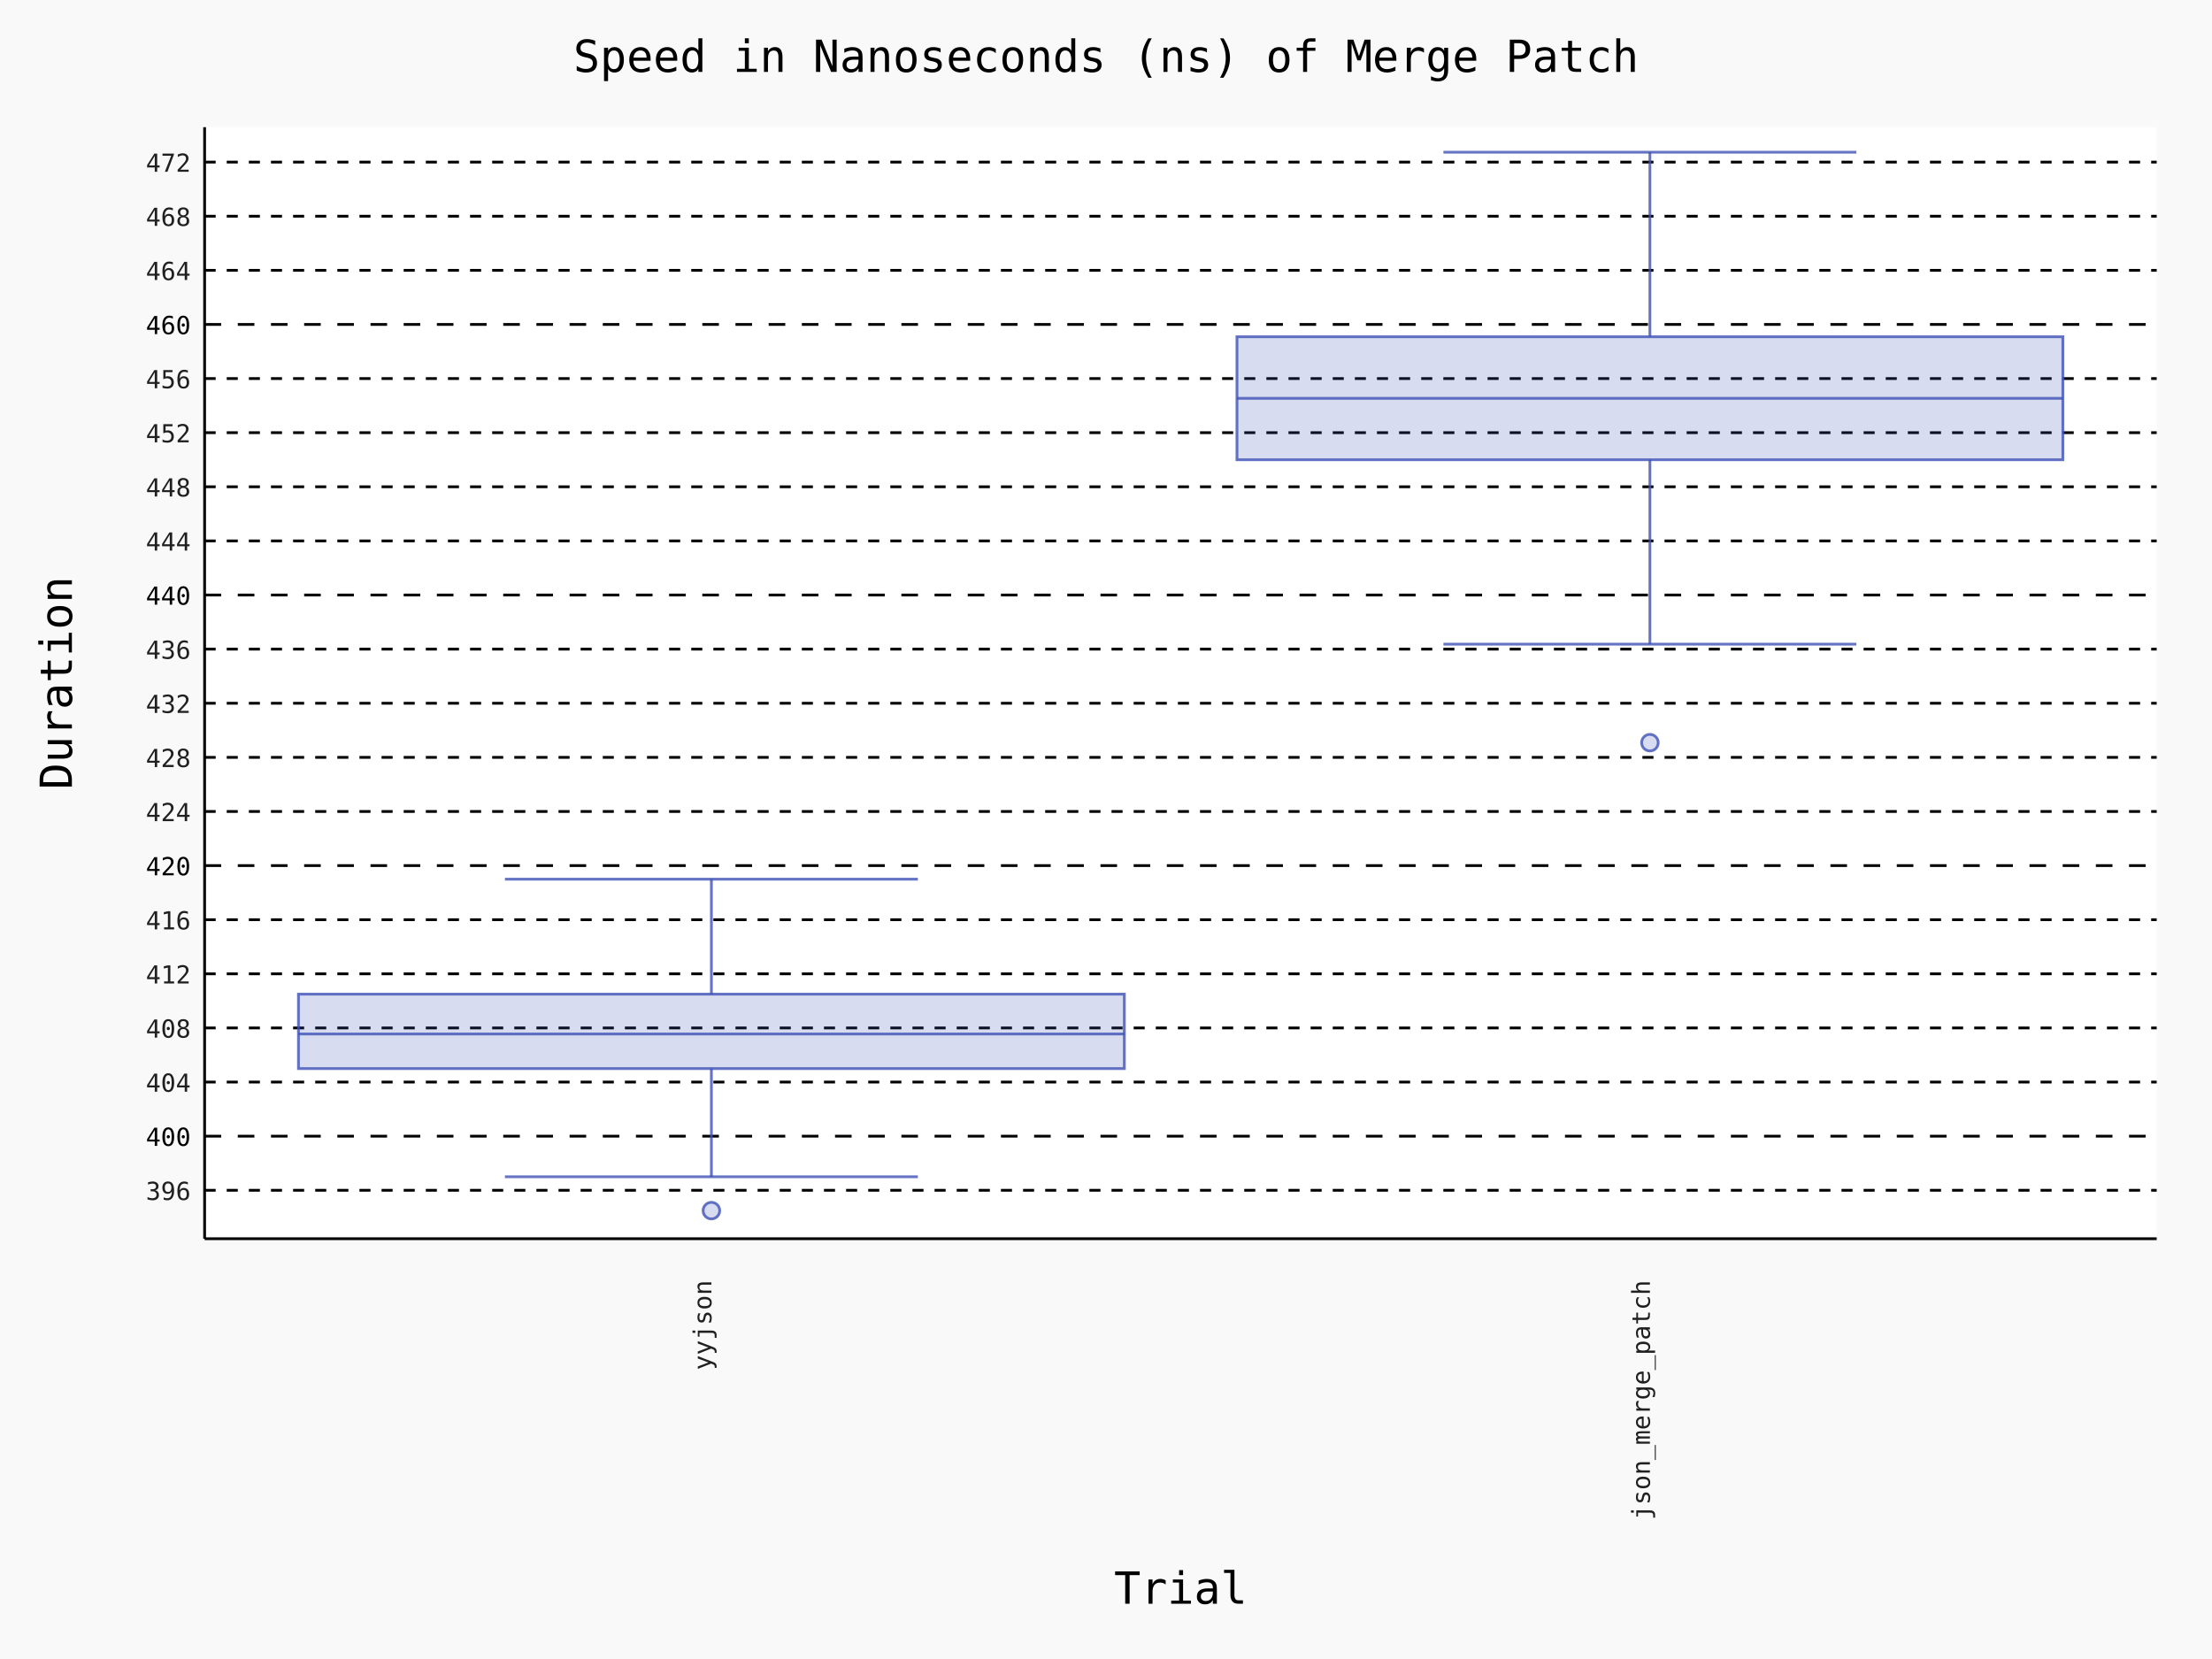
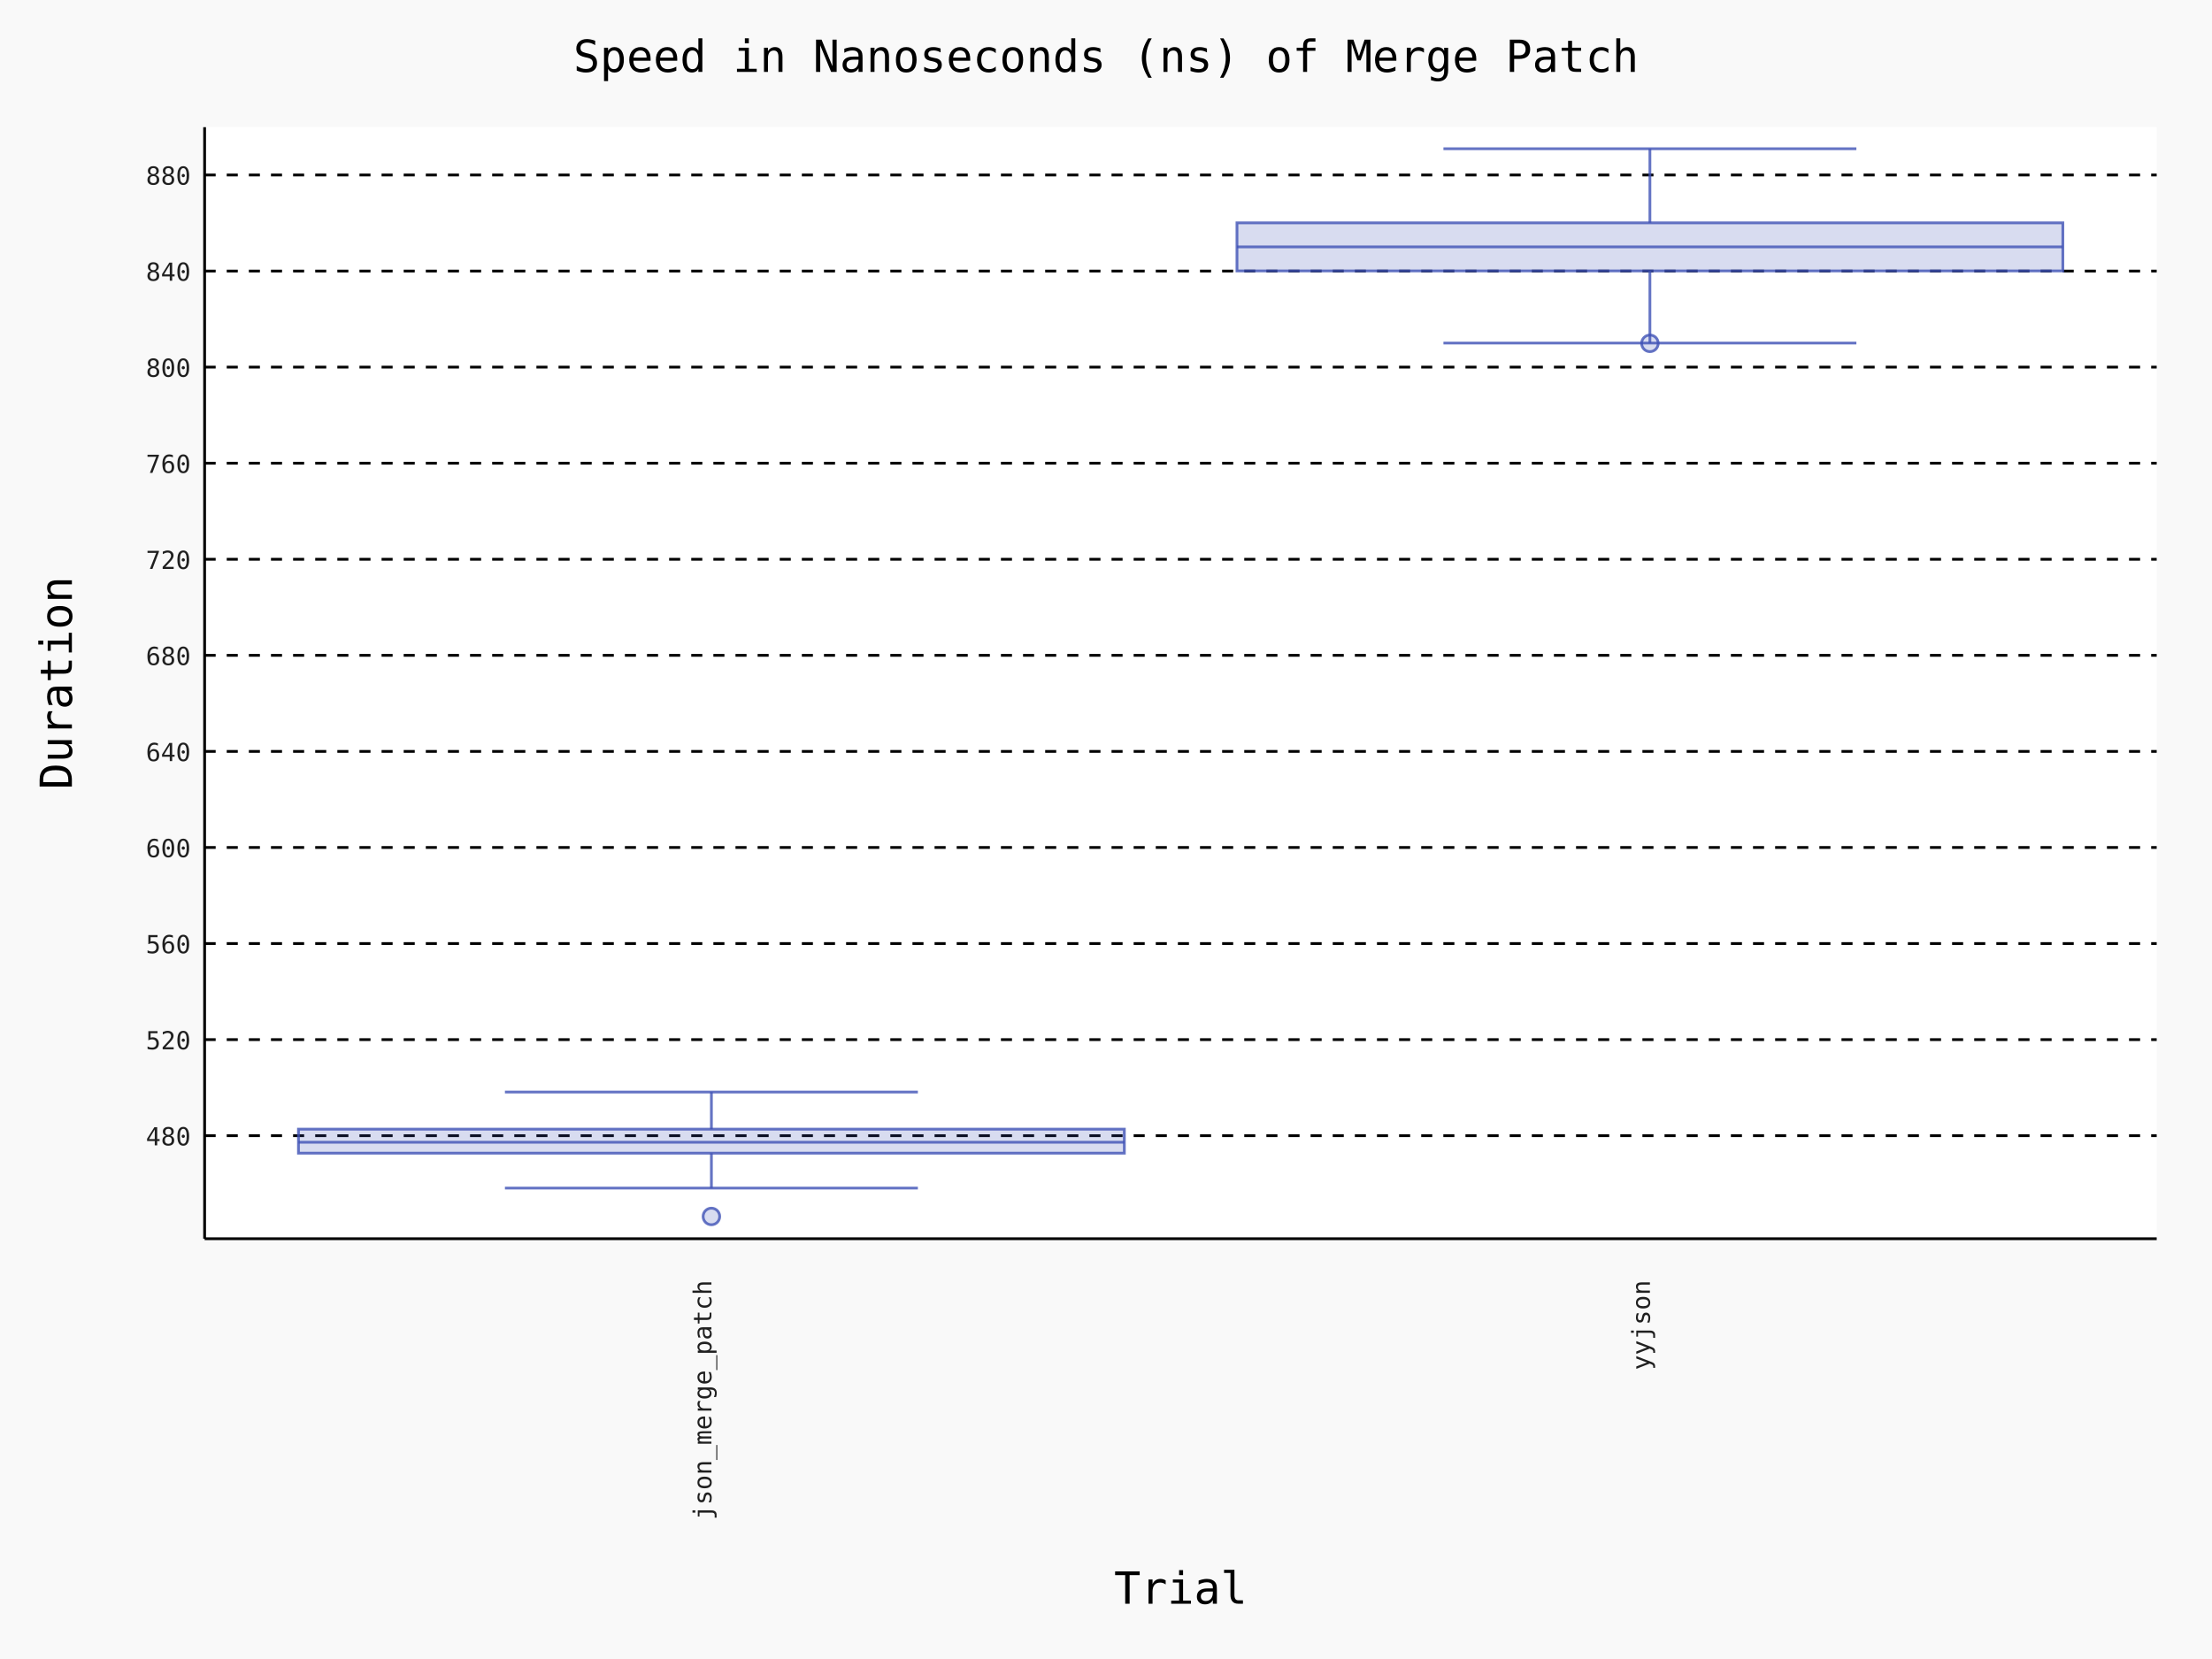
- <svg xmlns="http://www.w3.org/2000/svg" id="chart-7e6b71e2-dc42-4479-a045-0e84042b9ad6" class="pygal-chart" viewBox="0 0 800 600">
+ <svg xmlns="http://www.w3.org/2000/svg" id="chart-d5911bc0-d1b5-433d-a275-1acfb3cd4071" class="pygal-chart" viewBox="0 0 800 600">
  <defs>
-     <style type="text/css">#chart-7e6b71e2-dc42-4479-a045-0e84042b9ad6{-webkit-user-select:none;-webkit-font-smoothing:antialiased;font-family:Consolas,"Deja Vu Sans Mono","Bitstream Vera Sans Mono","Courier New",monospace}#chart-7e6b71e2-dc42-4479-a045-0e84042b9ad6 .title{font-family:Consolas,"Deja Vu Sans Mono","Bitstream Vera Sans Mono","Courier New",monospace;font-size:16px}#chart-7e6b71e2-dc42-4479-a045-0e84042b9ad6 .legends .legend text{font-family:Consolas,"Deja Vu Sans Mono","Bitstream Vera Sans Mono","Courier New",monospace;font-size:14px}#chart-7e6b71e2-dc42-4479-a045-0e84042b9ad6 .axis text{font-family:Consolas,"Deja Vu Sans Mono","Bitstream Vera Sans Mono","Courier New",monospace;font-size:10px}#chart-7e6b71e2-dc42-4479-a045-0e84042b9ad6 .axis text.major{font-family:Consolas,"Deja Vu Sans Mono","Bitstream Vera Sans Mono","Courier New",monospace;font-size:10px}#chart-7e6b71e2-dc42-4479-a045-0e84042b9ad6 .text-overlay text.value{font-family:Consolas,"Deja Vu Sans Mono","Bitstream Vera Sans Mono","Courier New",monospace;font-size:16px}#chart-7e6b71e2-dc42-4479-a045-0e84042b9ad6 .text-overlay text.label{font-family:Consolas,"Deja Vu Sans Mono","Bitstream Vera Sans Mono","Courier New",monospace;font-size:10px}#chart-7e6b71e2-dc42-4479-a045-0e84042b9ad6 .tooltip{font-family:Consolas,"Deja Vu Sans Mono","Bitstream Vera Sans Mono","Courier New",monospace;font-size:14px}#chart-7e6b71e2-dc42-4479-a045-0e84042b9ad6 text.no_data{font-family:Consolas,"Deja Vu Sans Mono","Bitstream Vera Sans Mono","Courier New",monospace;font-size:64px}
- #chart-7e6b71e2-dc42-4479-a045-0e84042b9ad6{background-color:rgba(249,249,249,1)}#chart-7e6b71e2-dc42-4479-a045-0e84042b9ad6 path,#chart-7e6b71e2-dc42-4479-a045-0e84042b9ad6 line,#chart-7e6b71e2-dc42-4479-a045-0e84042b9ad6 rect,#chart-7e6b71e2-dc42-4479-a045-0e84042b9ad6 circle{-webkit-transition:150ms;-moz-transition:150ms;transition:150ms}#chart-7e6b71e2-dc42-4479-a045-0e84042b9ad6 .graph &gt; .background{fill:rgba(249,249,249,1)}#chart-7e6b71e2-dc42-4479-a045-0e84042b9ad6 .plot &gt; .background{fill:rgba(255,255,255,1)}#chart-7e6b71e2-dc42-4479-a045-0e84042b9ad6 .graph{fill:rgba(0,0,0,.87)}#chart-7e6b71e2-dc42-4479-a045-0e84042b9ad6 text.no_data{fill:rgba(0,0,0,1)}#chart-7e6b71e2-dc42-4479-a045-0e84042b9ad6 .title{fill:rgba(0,0,0,1)}#chart-7e6b71e2-dc42-4479-a045-0e84042b9ad6 .legends .legend text{fill:rgba(0,0,0,.87)}#chart-7e6b71e2-dc42-4479-a045-0e84042b9ad6 .legends .legend:hover text{fill:rgba(0,0,0,1)}#chart-7e6b71e2-dc42-4479-a045-0e84042b9ad6 .axis .line{stroke:rgba(0,0,0,1)}#chart-7e6b71e2-dc42-4479-a045-0e84042b9ad6 .axis .guide.line{stroke:rgba(0,0,0,.54)}#chart-7e6b71e2-dc42-4479-a045-0e84042b9ad6 .axis .major.line{stroke:rgba(0,0,0,.87)}#chart-7e6b71e2-dc42-4479-a045-0e84042b9ad6 .axis text.major{fill:rgba(0,0,0,1)}#chart-7e6b71e2-dc42-4479-a045-0e84042b9ad6 .axis.y .guides:hover .guide.line,#chart-7e6b71e2-dc42-4479-a045-0e84042b9ad6 .line-graph .axis.x .guides:hover .guide.line,#chart-7e6b71e2-dc42-4479-a045-0e84042b9ad6 .stackedline-graph .axis.x .guides:hover .guide.line,#chart-7e6b71e2-dc42-4479-a045-0e84042b9ad6 .xy-graph .axis.x .guides:hover .guide.line{stroke:rgba(0,0,0,1)}#chart-7e6b71e2-dc42-4479-a045-0e84042b9ad6 .axis .guides:hover text{fill:rgba(0,0,0,1)}#chart-7e6b71e2-dc42-4479-a045-0e84042b9ad6 .reactive{fill-opacity:.7;stroke-opacity:.8;stroke-width:1}#chart-7e6b71e2-dc42-4479-a045-0e84042b9ad6 .ci{stroke:rgba(0,0,0,.87)}#chart-7e6b71e2-dc42-4479-a045-0e84042b9ad6 .reactive.active,#chart-7e6b71e2-dc42-4479-a045-0e84042b9ad6 .active .reactive{fill-opacity:.8;stroke-opacity:.9;stroke-width:4}#chart-7e6b71e2-dc42-4479-a045-0e84042b9ad6 .ci .reactive.active{stroke-width:1.5}#chart-7e6b71e2-dc42-4479-a045-0e84042b9ad6 .series text{fill:rgba(0,0,0,1)}#chart-7e6b71e2-dc42-4479-a045-0e84042b9ad6 .tooltip rect{fill:rgba(255,255,255,1);stroke:rgba(0,0,0,1);-webkit-transition:opacity 150ms;-moz-transition:opacity 150ms;transition:opacity 150ms}#chart-7e6b71e2-dc42-4479-a045-0e84042b9ad6 .tooltip .label{fill:rgba(0,0,0,.87)}#chart-7e6b71e2-dc42-4479-a045-0e84042b9ad6 .tooltip .label{fill:rgba(0,0,0,.87)}#chart-7e6b71e2-dc42-4479-a045-0e84042b9ad6 .tooltip .legend{font-size:.8em;fill:rgba(0,0,0,.54)}#chart-7e6b71e2-dc42-4479-a045-0e84042b9ad6 .tooltip .x_label{font-size:.6em;fill:rgba(0,0,0,1)}#chart-7e6b71e2-dc42-4479-a045-0e84042b9ad6 .tooltip .xlink{font-size:.5em;text-decoration:underline}#chart-7e6b71e2-dc42-4479-a045-0e84042b9ad6 .tooltip .value{font-size:1.5em}#chart-7e6b71e2-dc42-4479-a045-0e84042b9ad6 .bound{font-size:.5em}#chart-7e6b71e2-dc42-4479-a045-0e84042b9ad6 .max-value{font-size:.75em;fill:rgba(0,0,0,.54)}#chart-7e6b71e2-dc42-4479-a045-0e84042b9ad6 .map-element{fill:rgba(255,255,255,1);stroke:rgba(0,0,0,.54) !important}#chart-7e6b71e2-dc42-4479-a045-0e84042b9ad6 .map-element .reactive{fill-opacity:inherit;stroke-opacity:inherit}#chart-7e6b71e2-dc42-4479-a045-0e84042b9ad6 .color-0,#chart-7e6b71e2-dc42-4479-a045-0e84042b9ad6 .color-0 a:visited{stroke:#3F51B5;fill:#3F51B5}#chart-7e6b71e2-dc42-4479-a045-0e84042b9ad6 .color-1,#chart-7e6b71e2-dc42-4479-a045-0e84042b9ad6 .color-1 a:visited{stroke:#3F51B5;fill:#3F51B5}#chart-7e6b71e2-dc42-4479-a045-0e84042b9ad6 .text-overlay .color-0 text{fill:black}#chart-7e6b71e2-dc42-4479-a045-0e84042b9ad6 .text-overlay .color-1 text{fill:black}
- #chart-7e6b71e2-dc42-4479-a045-0e84042b9ad6 text.no_data{text-anchor:middle}#chart-7e6b71e2-dc42-4479-a045-0e84042b9ad6 .guide.line{fill:none}#chart-7e6b71e2-dc42-4479-a045-0e84042b9ad6 .centered{text-anchor:middle}#chart-7e6b71e2-dc42-4479-a045-0e84042b9ad6 .title{text-anchor:middle}#chart-7e6b71e2-dc42-4479-a045-0e84042b9ad6 .legends .legend text{fill-opacity:1}#chart-7e6b71e2-dc42-4479-a045-0e84042b9ad6 .axis.x text{text-anchor:middle}#chart-7e6b71e2-dc42-4479-a045-0e84042b9ad6 .axis.x:not(.web) text[transform]{text-anchor:start}#chart-7e6b71e2-dc42-4479-a045-0e84042b9ad6 .axis.x:not(.web) text[transform].backwards{text-anchor:end}#chart-7e6b71e2-dc42-4479-a045-0e84042b9ad6 .axis.y text{text-anchor:end}#chart-7e6b71e2-dc42-4479-a045-0e84042b9ad6 .axis.y text[transform].backwards{text-anchor:start}#chart-7e6b71e2-dc42-4479-a045-0e84042b9ad6 .axis.y2 text{text-anchor:start}#chart-7e6b71e2-dc42-4479-a045-0e84042b9ad6 .axis.y2 text[transform].backwards{text-anchor:end}#chart-7e6b71e2-dc42-4479-a045-0e84042b9ad6 .axis .guide.line{stroke-dasharray:4,4;stroke:black}#chart-7e6b71e2-dc42-4479-a045-0e84042b9ad6 .axis .major.guide.line{stroke-dasharray:6,6;stroke:black}#chart-7e6b71e2-dc42-4479-a045-0e84042b9ad6 .horizontal .axis.y .guide.line,#chart-7e6b71e2-dc42-4479-a045-0e84042b9ad6 .horizontal .axis.y2 .guide.line,#chart-7e6b71e2-dc42-4479-a045-0e84042b9ad6 .vertical .axis.x .guide.line{opacity:0}#chart-7e6b71e2-dc42-4479-a045-0e84042b9ad6 .horizontal .axis.always_show .guide.line,#chart-7e6b71e2-dc42-4479-a045-0e84042b9ad6 .vertical .axis.always_show .guide.line{opacity:1 !important}#chart-7e6b71e2-dc42-4479-a045-0e84042b9ad6 .axis.y .guides:hover .guide.line,#chart-7e6b71e2-dc42-4479-a045-0e84042b9ad6 .axis.y2 .guides:hover .guide.line,#chart-7e6b71e2-dc42-4479-a045-0e84042b9ad6 .axis.x .guides:hover .guide.line{opacity:1}#chart-7e6b71e2-dc42-4479-a045-0e84042b9ad6 .axis .guides:hover text{opacity:1}#chart-7e6b71e2-dc42-4479-a045-0e84042b9ad6 .nofill{fill:none}#chart-7e6b71e2-dc42-4479-a045-0e84042b9ad6 .subtle-fill{fill-opacity:.2}#chart-7e6b71e2-dc42-4479-a045-0e84042b9ad6 .dot{stroke-width:1px;fill-opacity:1;stroke-opacity:1}#chart-7e6b71e2-dc42-4479-a045-0e84042b9ad6 .dot.active{stroke-width:5px}#chart-7e6b71e2-dc42-4479-a045-0e84042b9ad6 .dot.negative{fill:transparent}#chart-7e6b71e2-dc42-4479-a045-0e84042b9ad6 text,#chart-7e6b71e2-dc42-4479-a045-0e84042b9ad6 tspan{stroke:none !important}#chart-7e6b71e2-dc42-4479-a045-0e84042b9ad6 .series text.active{opacity:1}#chart-7e6b71e2-dc42-4479-a045-0e84042b9ad6 .tooltip rect{fill-opacity:.95;stroke-width:.5}#chart-7e6b71e2-dc42-4479-a045-0e84042b9ad6 .tooltip text{fill-opacity:1}#chart-7e6b71e2-dc42-4479-a045-0e84042b9ad6 .showable{visibility:hidden}#chart-7e6b71e2-dc42-4479-a045-0e84042b9ad6 .showable.shown{visibility:visible}#chart-7e6b71e2-dc42-4479-a045-0e84042b9ad6 .gauge-background{fill:rgba(229,229,229,1);stroke:none}#chart-7e6b71e2-dc42-4479-a045-0e84042b9ad6 .bg-lines{stroke:rgba(249,249,249,1);stroke-width:2px}
+     <style type="text/css">#chart-d5911bc0-d1b5-433d-a275-1acfb3cd4071{-webkit-user-select:none;-webkit-font-smoothing:antialiased;font-family:Consolas,"Deja Vu Sans Mono","Bitstream Vera Sans Mono","Courier New",monospace}#chart-d5911bc0-d1b5-433d-a275-1acfb3cd4071 .title{font-family:Consolas,"Deja Vu Sans Mono","Bitstream Vera Sans Mono","Courier New",monospace;font-size:16px}#chart-d5911bc0-d1b5-433d-a275-1acfb3cd4071 .legends .legend text{font-family:Consolas,"Deja Vu Sans Mono","Bitstream Vera Sans Mono","Courier New",monospace;font-size:14px}#chart-d5911bc0-d1b5-433d-a275-1acfb3cd4071 .axis text{font-family:Consolas,"Deja Vu Sans Mono","Bitstream Vera Sans Mono","Courier New",monospace;font-size:10px}#chart-d5911bc0-d1b5-433d-a275-1acfb3cd4071 .axis text.major{font-family:Consolas,"Deja Vu Sans Mono","Bitstream Vera Sans Mono","Courier New",monospace;font-size:10px}#chart-d5911bc0-d1b5-433d-a275-1acfb3cd4071 .text-overlay text.value{font-family:Consolas,"Deja Vu Sans Mono","Bitstream Vera Sans Mono","Courier New",monospace;font-size:16px}#chart-d5911bc0-d1b5-433d-a275-1acfb3cd4071 .text-overlay text.label{font-family:Consolas,"Deja Vu Sans Mono","Bitstream Vera Sans Mono","Courier New",monospace;font-size:10px}#chart-d5911bc0-d1b5-433d-a275-1acfb3cd4071 .tooltip{font-family:Consolas,"Deja Vu Sans Mono","Bitstream Vera Sans Mono","Courier New",monospace;font-size:14px}#chart-d5911bc0-d1b5-433d-a275-1acfb3cd4071 text.no_data{font-family:Consolas,"Deja Vu Sans Mono","Bitstream Vera Sans Mono","Courier New",monospace;font-size:64px}
+ #chart-d5911bc0-d1b5-433d-a275-1acfb3cd4071{background-color:rgba(249,249,249,1)}#chart-d5911bc0-d1b5-433d-a275-1acfb3cd4071 path,#chart-d5911bc0-d1b5-433d-a275-1acfb3cd4071 line,#chart-d5911bc0-d1b5-433d-a275-1acfb3cd4071 rect,#chart-d5911bc0-d1b5-433d-a275-1acfb3cd4071 circle{-webkit-transition:150ms;-moz-transition:150ms;transition:150ms}#chart-d5911bc0-d1b5-433d-a275-1acfb3cd4071 .graph &gt; .background{fill:rgba(249,249,249,1)}#chart-d5911bc0-d1b5-433d-a275-1acfb3cd4071 .plot &gt; .background{fill:rgba(255,255,255,1)}#chart-d5911bc0-d1b5-433d-a275-1acfb3cd4071 .graph{fill:rgba(0,0,0,.87)}#chart-d5911bc0-d1b5-433d-a275-1acfb3cd4071 text.no_data{fill:rgba(0,0,0,1)}#chart-d5911bc0-d1b5-433d-a275-1acfb3cd4071 .title{fill:rgba(0,0,0,1)}#chart-d5911bc0-d1b5-433d-a275-1acfb3cd4071 .legends .legend text{fill:rgba(0,0,0,.87)}#chart-d5911bc0-d1b5-433d-a275-1acfb3cd4071 .legends .legend:hover text{fill:rgba(0,0,0,1)}#chart-d5911bc0-d1b5-433d-a275-1acfb3cd4071 .axis .line{stroke:rgba(0,0,0,1)}#chart-d5911bc0-d1b5-433d-a275-1acfb3cd4071 .axis .guide.line{stroke:rgba(0,0,0,.54)}#chart-d5911bc0-d1b5-433d-a275-1acfb3cd4071 .axis .major.line{stroke:rgba(0,0,0,.87)}#chart-d5911bc0-d1b5-433d-a275-1acfb3cd4071 .axis text.major{fill:rgba(0,0,0,1)}#chart-d5911bc0-d1b5-433d-a275-1acfb3cd4071 .axis.y .guides:hover .guide.line,#chart-d5911bc0-d1b5-433d-a275-1acfb3cd4071 .line-graph .axis.x .guides:hover .guide.line,#chart-d5911bc0-d1b5-433d-a275-1acfb3cd4071 .stackedline-graph .axis.x .guides:hover .guide.line,#chart-d5911bc0-d1b5-433d-a275-1acfb3cd4071 .xy-graph .axis.x .guides:hover .guide.line{stroke:rgba(0,0,0,1)}#chart-d5911bc0-d1b5-433d-a275-1acfb3cd4071 .axis .guides:hover text{fill:rgba(0,0,0,1)}#chart-d5911bc0-d1b5-433d-a275-1acfb3cd4071 .reactive{fill-opacity:.7;stroke-opacity:.8;stroke-width:1}#chart-d5911bc0-d1b5-433d-a275-1acfb3cd4071 .ci{stroke:rgba(0,0,0,.87)}#chart-d5911bc0-d1b5-433d-a275-1acfb3cd4071 .reactive.active,#chart-d5911bc0-d1b5-433d-a275-1acfb3cd4071 .active .reactive{fill-opacity:.8;stroke-opacity:.9;stroke-width:4}#chart-d5911bc0-d1b5-433d-a275-1acfb3cd4071 .ci .reactive.active{stroke-width:1.5}#chart-d5911bc0-d1b5-433d-a275-1acfb3cd4071 .series text{fill:rgba(0,0,0,1)}#chart-d5911bc0-d1b5-433d-a275-1acfb3cd4071 .tooltip rect{fill:rgba(255,255,255,1);stroke:rgba(0,0,0,1);-webkit-transition:opacity 150ms;-moz-transition:opacity 150ms;transition:opacity 150ms}#chart-d5911bc0-d1b5-433d-a275-1acfb3cd4071 .tooltip .label{fill:rgba(0,0,0,.87)}#chart-d5911bc0-d1b5-433d-a275-1acfb3cd4071 .tooltip .label{fill:rgba(0,0,0,.87)}#chart-d5911bc0-d1b5-433d-a275-1acfb3cd4071 .tooltip .legend{font-size:.8em;fill:rgba(0,0,0,.54)}#chart-d5911bc0-d1b5-433d-a275-1acfb3cd4071 .tooltip .x_label{font-size:.6em;fill:rgba(0,0,0,1)}#chart-d5911bc0-d1b5-433d-a275-1acfb3cd4071 .tooltip .xlink{font-size:.5em;text-decoration:underline}#chart-d5911bc0-d1b5-433d-a275-1acfb3cd4071 .tooltip .value{font-size:1.5em}#chart-d5911bc0-d1b5-433d-a275-1acfb3cd4071 .bound{font-size:.5em}#chart-d5911bc0-d1b5-433d-a275-1acfb3cd4071 .max-value{font-size:.75em;fill:rgba(0,0,0,.54)}#chart-d5911bc0-d1b5-433d-a275-1acfb3cd4071 .map-element{fill:rgba(255,255,255,1);stroke:rgba(0,0,0,.54) !important}#chart-d5911bc0-d1b5-433d-a275-1acfb3cd4071 .map-element .reactive{fill-opacity:inherit;stroke-opacity:inherit}#chart-d5911bc0-d1b5-433d-a275-1acfb3cd4071 .color-0,#chart-d5911bc0-d1b5-433d-a275-1acfb3cd4071 .color-0 a:visited{stroke:#3F51B5;fill:#3F51B5}#chart-d5911bc0-d1b5-433d-a275-1acfb3cd4071 .color-1,#chart-d5911bc0-d1b5-433d-a275-1acfb3cd4071 .color-1 a:visited{stroke:#3F51B5;fill:#3F51B5}#chart-d5911bc0-d1b5-433d-a275-1acfb3cd4071 .text-overlay .color-0 text{fill:black}#chart-d5911bc0-d1b5-433d-a275-1acfb3cd4071 .text-overlay .color-1 text{fill:black}
+ #chart-d5911bc0-d1b5-433d-a275-1acfb3cd4071 text.no_data{text-anchor:middle}#chart-d5911bc0-d1b5-433d-a275-1acfb3cd4071 .guide.line{fill:none}#chart-d5911bc0-d1b5-433d-a275-1acfb3cd4071 .centered{text-anchor:middle}#chart-d5911bc0-d1b5-433d-a275-1acfb3cd4071 .title{text-anchor:middle}#chart-d5911bc0-d1b5-433d-a275-1acfb3cd4071 .legends .legend text{fill-opacity:1}#chart-d5911bc0-d1b5-433d-a275-1acfb3cd4071 .axis.x text{text-anchor:middle}#chart-d5911bc0-d1b5-433d-a275-1acfb3cd4071 .axis.x:not(.web) text[transform]{text-anchor:start}#chart-d5911bc0-d1b5-433d-a275-1acfb3cd4071 .axis.x:not(.web) text[transform].backwards{text-anchor:end}#chart-d5911bc0-d1b5-433d-a275-1acfb3cd4071 .axis.y text{text-anchor:end}#chart-d5911bc0-d1b5-433d-a275-1acfb3cd4071 .axis.y text[transform].backwards{text-anchor:start}#chart-d5911bc0-d1b5-433d-a275-1acfb3cd4071 .axis.y2 text{text-anchor:start}#chart-d5911bc0-d1b5-433d-a275-1acfb3cd4071 .axis.y2 text[transform].backwards{text-anchor:end}#chart-d5911bc0-d1b5-433d-a275-1acfb3cd4071 .axis .guide.line{stroke-dasharray:4,4;stroke:black}#chart-d5911bc0-d1b5-433d-a275-1acfb3cd4071 .axis .major.guide.line{stroke-dasharray:6,6;stroke:black}#chart-d5911bc0-d1b5-433d-a275-1acfb3cd4071 .horizontal .axis.y .guide.line,#chart-d5911bc0-d1b5-433d-a275-1acfb3cd4071 .horizontal .axis.y2 .guide.line,#chart-d5911bc0-d1b5-433d-a275-1acfb3cd4071 .vertical .axis.x .guide.line{opacity:0}#chart-d5911bc0-d1b5-433d-a275-1acfb3cd4071 .horizontal .axis.always_show .guide.line,#chart-d5911bc0-d1b5-433d-a275-1acfb3cd4071 .vertical .axis.always_show .guide.line{opacity:1 !important}#chart-d5911bc0-d1b5-433d-a275-1acfb3cd4071 .axis.y .guides:hover .guide.line,#chart-d5911bc0-d1b5-433d-a275-1acfb3cd4071 .axis.y2 .guides:hover .guide.line,#chart-d5911bc0-d1b5-433d-a275-1acfb3cd4071 .axis.x .guides:hover .guide.line{opacity:1}#chart-d5911bc0-d1b5-433d-a275-1acfb3cd4071 .axis .guides:hover text{opacity:1}#chart-d5911bc0-d1b5-433d-a275-1acfb3cd4071 .nofill{fill:none}#chart-d5911bc0-d1b5-433d-a275-1acfb3cd4071 .subtle-fill{fill-opacity:.2}#chart-d5911bc0-d1b5-433d-a275-1acfb3cd4071 .dot{stroke-width:1px;fill-opacity:1;stroke-opacity:1}#chart-d5911bc0-d1b5-433d-a275-1acfb3cd4071 .dot.active{stroke-width:5px}#chart-d5911bc0-d1b5-433d-a275-1acfb3cd4071 .dot.negative{fill:transparent}#chart-d5911bc0-d1b5-433d-a275-1acfb3cd4071 text,#chart-d5911bc0-d1b5-433d-a275-1acfb3cd4071 tspan{stroke:none !important}#chart-d5911bc0-d1b5-433d-a275-1acfb3cd4071 .series text.active{opacity:1}#chart-d5911bc0-d1b5-433d-a275-1acfb3cd4071 .tooltip rect{fill-opacity:.95;stroke-width:.5}#chart-d5911bc0-d1b5-433d-a275-1acfb3cd4071 .tooltip text{fill-opacity:1}#chart-d5911bc0-d1b5-433d-a275-1acfb3cd4071 .showable{visibility:hidden}#chart-d5911bc0-d1b5-433d-a275-1acfb3cd4071 .showable.shown{visibility:visible}#chart-d5911bc0-d1b5-433d-a275-1acfb3cd4071 .gauge-background{fill:rgba(229,229,229,1);stroke:none}#chart-d5911bc0-d1b5-433d-a275-1acfb3cd4071 .bg-lines{stroke:rgba(249,249,249,1);stroke-width:2px}
.tooltip .value{font-size:1em !important}.axis text{font-size:9px !important}</style>
  </defs>
  <g class="graph custombox-graph vertical">
    <rect x="0" y="0" width="800" height="600" class="background" />
    <g transform="translate(74, 46)" class="plot">
      <rect x="0" y="0" width="706.0" height="402.0" class="background" />
      <g class="axis y always_show">
        <path d="M0 402 h706" class="line" />
        <g class="guides">
-           <path d="M0 384.483 h706" class="guide line" />
-           <text x="-5" y="387.983" class="">396</text>
+           <path d="M0 364.736 h706" class="guide line" />
+           <text x="-5" y="368.236" class="">480</text>
        </g>
        <g class="guides">
-           <path d="M0 364.912 h706" class="major guide line" />
-           <text x="-5" y="368.412" class="major">400</text>
+           <path d="M0 329.991 h706" class="guide line" />
+           <text x="-5" y="333.491" class="">520</text>
        </g>
        <g class="guides">
-           <path d="M0 345.34 h706" class="guide line" />
-           <text x="-5" y="348.84" class="">404</text>
+           <path d="M0 295.246 h706" class="guide line" />
+           <text x="-5" y="298.746" class="">560</text>
        </g>
        <g class="guides">
-           <path d="M0 325.769 h706" class="guide line" />
-           <text x="-5" y="329.269" class="">408</text>
+           <path d="M0 260.501 h706" class="guide line" />
+           <text x="-5" y="264.001" class="">600</text>
        </g>
        <g class="guides">
-           <path d="M0 306.197 h706" class="guide line" />
-           <text x="-5" y="309.697" class="">412</text>
+           <path d="M0 225.756 h706" class="guide line" />
+           <text x="-5" y="229.256" class="">640</text>
        </g>
        <g class="guides">
-           <path d="M0 286.626 h706" class="guide line" />
-           <text x="-5" y="290.126" class="">416</text>
+           <path d="M0 191.011 h706" class="guide line" />
+           <text x="-5" y="194.511" class="">680</text>
        </g>
        <g class="guides">
-           <path d="M0 267.054 h706" class="major guide line" />
-           <text x="-5" y="270.554" class="major">420</text>
+           <path d="M0 156.266 h706" class="guide line" />
+           <text x="-5" y="159.766" class="">720</text>
        </g>
        <g class="guides">
-           <path d="M0 247.482 h706" class="guide line" />
-           <text x="-5" y="250.982" class="">424</text>
+           <path d="M0 121.521 h706" class="guide line" />
+           <text x="-5" y="125.021" class="">760</text>
        </g>
        <g class="guides">
-           <path d="M0 227.911 h706" class="guide line" />
-           <text x="-5" y="231.411" class="">428</text>
+           <path d="M0 86.776 h706" class="guide line" />
+           <text x="-5" y="90.276" class="">800</text>
        </g>
        <g class="guides">
-           <path d="M0 208.339 h706" class="guide line" />
-           <text x="-5" y="211.839" class="">432</text>
+           <path d="M0 52.031 h706" class="guide line" />
+           <text x="-5" y="55.531" class="">840</text>
        </g>
        <g class="guides">
-           <path d="M0 188.768 h706" class="guide line" />
-           <text x="-5" y="192.268" class="">436</text>
-         </g>
-         <g class="guides">
-           <path d="M0 169.196 h706" class="major guide line" />
-           <text x="-5" y="172.696" class="major">440</text>
-         </g>
-         <g class="guides">
-           <path d="M0 149.625 h706" class="guide line" />
-           <text x="-5" y="153.125" class="">444</text>
-         </g>
-         <g class="guides">
-           <path d="M0 130.053 h706" class="guide line" />
-           <text x="-5" y="133.553" class="">448</text>
-         </g>
-         <g class="guides">
-           <path d="M0 110.481 h706" class="guide line" />
-           <text x="-5" y="113.981" class="">452</text>
-         </g>
-         <g class="guides">
-           <path d="M0 90.91 h706" class="guide line" />
-           <text x="-5" y="94.41" class="">456</text>
-         </g>
-         <g class="guides">
-           <path d="M0 71.338 h706" class="major guide line" />
-           <text x="-5" y="74.838" class="major">460</text>
-         </g>
-         <g class="guides">
-           <path d="M0 51.767 h706" class="guide line" />
-           <text x="-5" y="55.267" class="">464</text>
-         </g>
-         <g class="guides">
-           <path d="M0 32.195 h706" class="guide line" />
-           <text x="-5" y="35.695" class="">468</text>
-         </g>
-         <g class="guides">
-           <path d="M0 12.624 h706" class="guide line" />
-           <text x="-5" y="16.124" class="">472</text>
+           <path d="M0 17.286 h706" class="guide line" />
+           <text x="-5" y="20.786" class="">880</text>
        </g>
      </g>
      <g class="axis x">
        <path d="M0 0 v402" class="line" />
        <g class="guides">
          <path d="M183.288 0 v402" class="guide line" />
-           <text x="183.288" y="417.0" class="backwards" transform="rotate(270 183.2885 417)">yyjson</text>
+           <text x="183.288" y="417.0" class="backwards" transform="rotate(270 183.2885 417)">json_merge_patch</text>
        </g>
        <g class="guides">
          <path d="M522.712 0 v402" class="guide line" />
-           <text x="522.712" y="417.0" class="backwards" transform="rotate(270 522.7115 417)">json_merge_patch</text>
+           <text x="522.712" y="417.0" class="backwards" transform="rotate(270 522.7115 417)">yyjson</text>
        </g>
      </g>
      <g class="series serie-0 color-0">
        <g class="boxes">
          <g class="box">
-             <path stroke-width="3" d="M108.615 379.593 L257.962 379.593" class="reactive tooltip-trigger" />
-             <path stroke-width="3" d="M33.942 327.958 L332.635 327.958" class="reactive tooltip-trigger" />
-             <path stroke-width="3" d="M108.615 271.965 L257.962 271.965" class="reactive tooltip-trigger" />
-             <path stroke-width="2" d="M183.288 379.593 L183.288 340.461" class="reactive tooltip-trigger" />
-             <path stroke-width="2" d="M183.288 271.965 L183.288 313.547" class="reactive tooltip-trigger" />
-             <rect x="33.942" y="313.547" height="26.914" width="298.692" class="subtle-fill reactive tooltip-trigger" />
-             <circle cx="183.288" cy="391.839" r="3" class="subtle-fill reactive tooltip-trigger" />
-             <circle cx="183.288" cy="-2409.377" r="3" class="subtle-fill reactive tooltip-trigger" />
+             <path stroke-width="3" d="M108.615 383.69 L257.962 383.69" class="reactive tooltip-trigger" />
+             <path stroke-width="3" d="M33.942 367.106 L332.635 367.106" class="reactive tooltip-trigger" />
+             <path stroke-width="3" d="M108.615 348.95 L257.962 348.95" class="reactive tooltip-trigger" />
+             <path stroke-width="2" d="M183.288 383.69 L183.288 371.059" class="reactive tooltip-trigger" />
+             <path stroke-width="2" d="M183.288 348.95 L183.288 362.372" class="reactive tooltip-trigger" />
+             <rect x="33.942" y="362.372" height="8.687" width="298.692" class="subtle-fill reactive tooltip-trigger" />
+             <circle cx="183.288" cy="393.949" r="3" class="subtle-fill reactive tooltip-trigger" />
+             <circle cx="183.288" cy="-18660.861" r="3" class="subtle-fill reactive tooltip-trigger" />
          </g>
        </g>
      </g>
      <g class="series serie-1 color-1">
        <g class="boxes">
          <g class="box">
-             <path stroke-width="3" d="M448.038 186.972 L597.385 186.972" class="reactive tooltip-trigger" />
-             <path stroke-width="3" d="M373.365 98.062 L672.058 98.062" class="reactive tooltip-trigger" />
-             <path stroke-width="3" d="M448.038 9.048 L597.385 9.048" class="reactive tooltip-trigger" />
-             <path stroke-width="2" d="M522.712 186.972 L522.712 120.276" class="reactive tooltip-trigger" />
-             <path stroke-width="2" d="M522.712 9.048 L522.712 75.795" class="reactive tooltip-trigger" />
-             <rect x="373.365" y="75.795" height="44.481" width="298.692" class="subtle-fill reactive tooltip-trigger" />
-             <circle cx="522.712" cy="222.599" r="3" class="subtle-fill reactive tooltip-trigger" />
-             <circle cx="522.712" cy="-10862.069" r="3" class="subtle-fill reactive tooltip-trigger" />
+             <path stroke-width="3" d="M448.038 78.074 L597.385 78.074" class="reactive tooltip-trigger" />
+             <path stroke-width="3" d="M373.365 43.288 L672.058 43.288" class="reactive tooltip-trigger" />
+             <path stroke-width="3" d="M448.038 7.795 L597.385 7.795" class="reactive tooltip-trigger" />
+             <path stroke-width="2" d="M522.712 78.074 L522.712 51.985" class="reactive tooltip-trigger" />
+             <path stroke-width="2" d="M522.712 7.795 L522.712 34.592" class="reactive tooltip-trigger" />
+             <rect x="373.365" y="34.592" height="17.393" width="298.692" class="subtle-fill reactive tooltip-trigger" />
+             <circle cx="522.712" cy="78.175" r="3" class="subtle-fill reactive tooltip-trigger" />
+             <circle cx="522.712" cy="-22802.451" r="3" class="subtle-fill reactive tooltip-trigger" />
          </g>
        </g>
      </g>
    </g>
    <g class="titles">
      <text x="400.0" y="26" class="title plot_title">Speed in Nanoseconds (ns) of Merge Patch</text>
      <text x="427.0" y="580.0" class="title">Trial</text>
      <text x="0" y="273.0" class="title" transform="rotate(-90 0 247)">Duration</text>
    </g>
    <g transform="translate(74, 46)" class="plot overlay">
      <g class="series serie-0 color-0" />
      <g class="series serie-1 color-1" />
    </g>
    <g transform="translate(74, 46)" class="plot text-overlay">
      <g class="series serie-0 color-0" />
      <g class="series serie-1 color-1" />
    </g>
    <g transform="translate(74, 46)" class="plot tooltip-overlay">
      <g transform="translate(0 0)" style="opacity: 0" class="tooltip">
        <rect rx="0" ry="0" width="0" height="0" class="tooltip-box" />
        <g class="text" />
      </g>
    </g>
  </g>
</svg>
